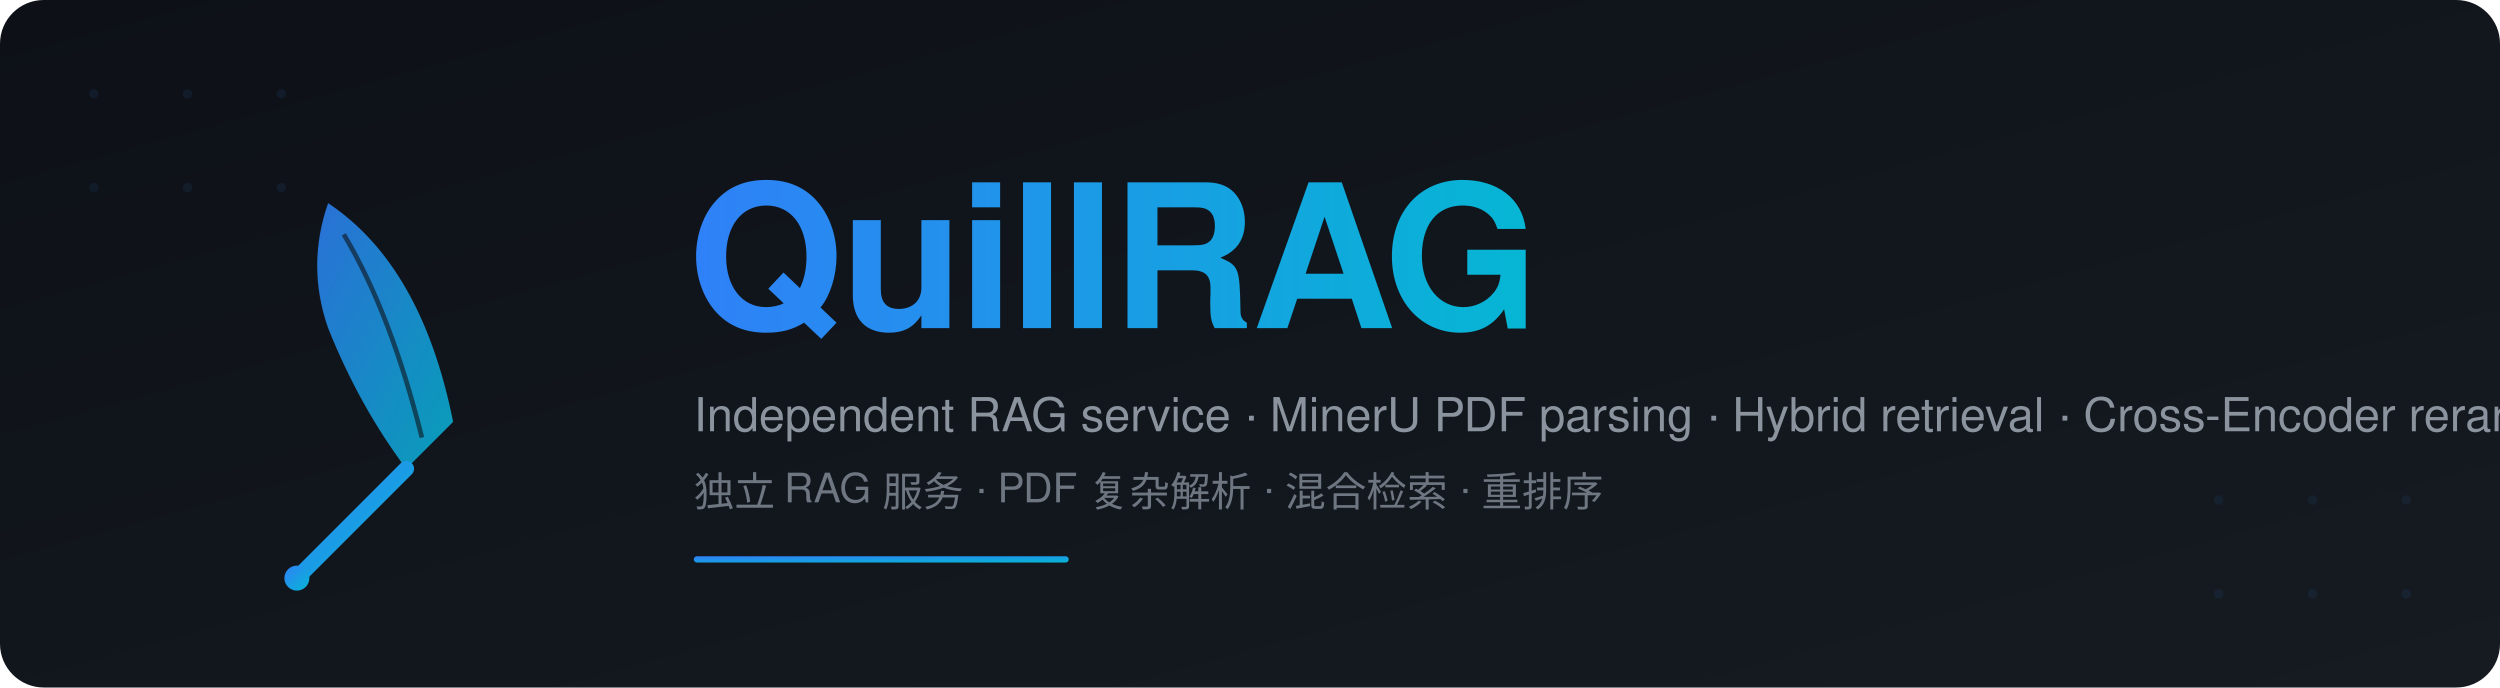
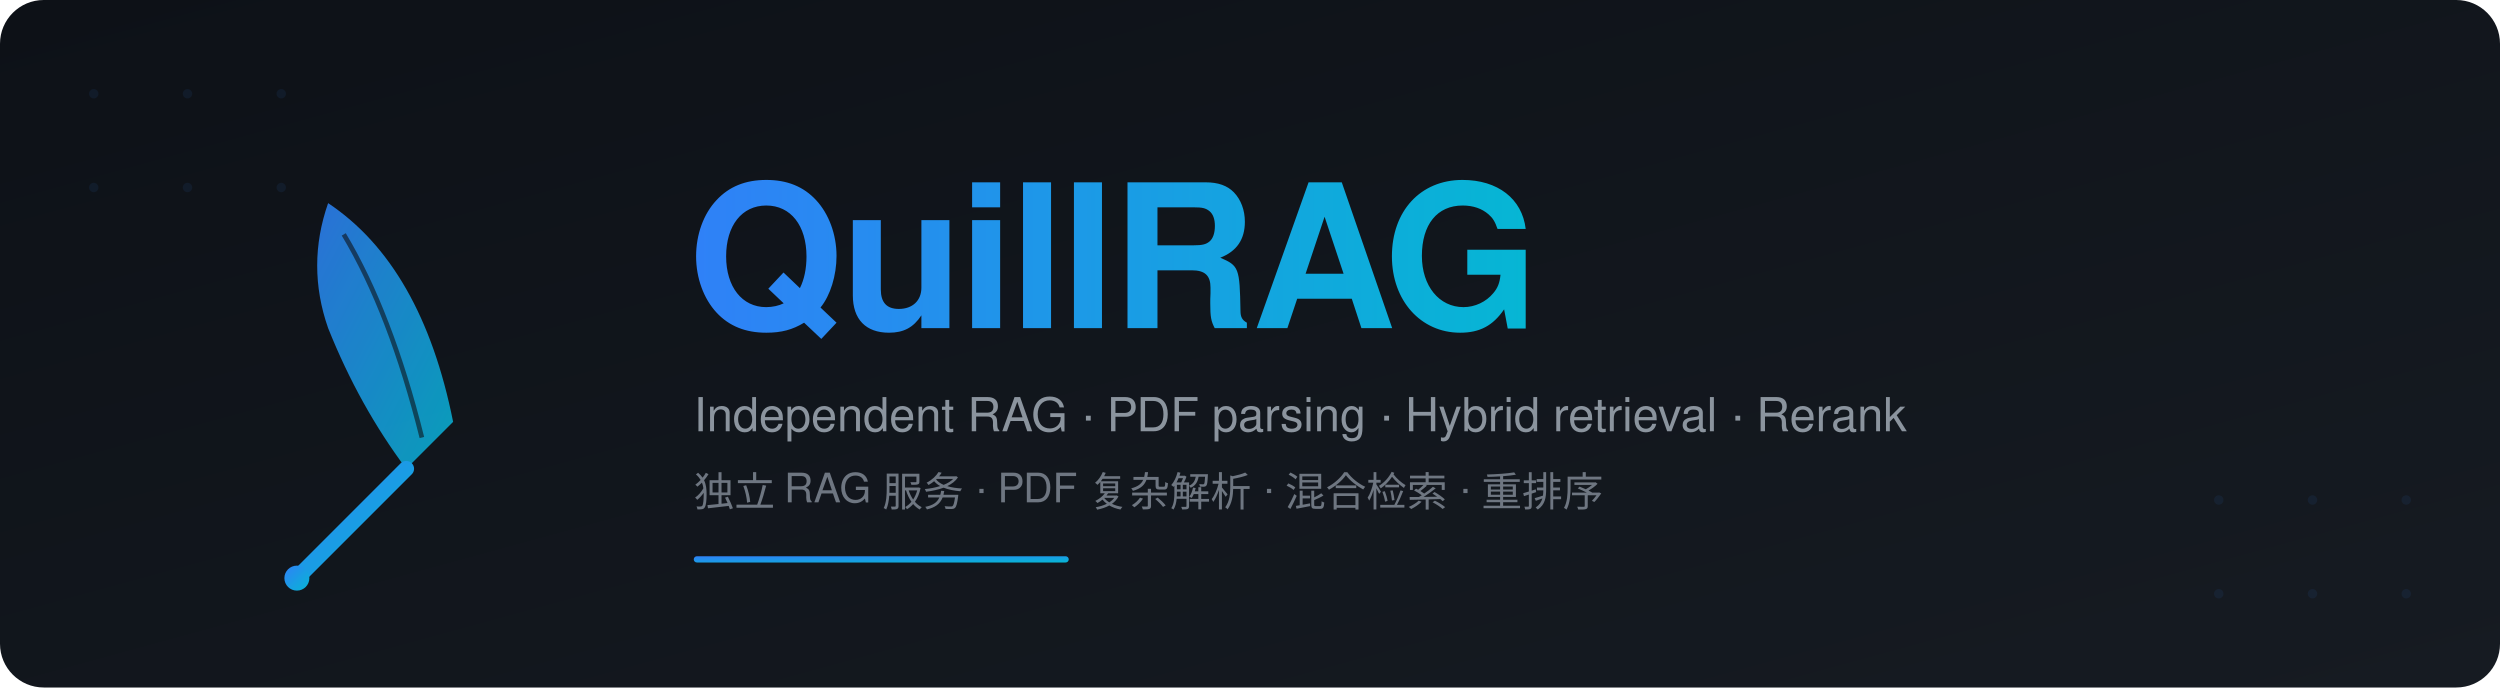
<svg xmlns="http://www.w3.org/2000/svg" width="800" height="220" viewBox="0 0 800 220">
  <defs>
    <linearGradient id="bg" x1="0%" y1="0%" x2="100%" y2="100%">
      <stop offset="0%" stop-color="#0d1117" />
      <stop offset="100%" stop-color="#161b22" />
    </linearGradient>
    <linearGradient id="text" x1="0%" y1="0%" x2="100%" y2="0%">
      <stop offset="0%" stop-color="#2F81F7" />
      <stop offset="100%" stop-color="#06b6d4" />
    </linearGradient>
    <linearGradient id="quillGrad" x1="0%" y1="0%" x2="100%" y2="100%">
      <stop offset="0%" stop-color="#2F81F7" />
      <stop offset="100%" stop-color="#06b6d4" />
    </linearGradient>
  </defs>
  <rect width="800" height="220" fill="url(#bg)" rx="14" />
  <g opacity="0.08" fill="#2F81F7">
    <circle cx="30" cy="30" r="1.5" />
    <circle cx="60" cy="30" r="1.5" />
    <circle cx="90" cy="30" r="1.5" />
    <circle cx="30" cy="60" r="1.5" />
    <circle cx="60" cy="60" r="1.5" />
    <circle cx="90" cy="60" r="1.5" />
    <circle cx="710" cy="160" r="1.5" />
    <circle cx="740" cy="160" r="1.5" />
    <circle cx="770" cy="160" r="1.5" />
    <circle cx="710" cy="190" r="1.5" />
    <circle cx="740" cy="190" r="1.5" />
    <circle cx="770" cy="190" r="1.5" />
  </g>
  <g transform="translate(80, 60)">
    <path d="M 25 5 Q 55 25 65 75 L 50 90 Q 35 70 25 45 Q 18 25 25 5 Z" fill="url(#quillGrad)" opacity="0.85" />
    <path d="M 30 15 Q 45 40 55 80" stroke="#0d1117" stroke-width="1.5" fill="none" opacity="0.6" />
    <path d="M 50 90 L 15 125" stroke="url(#quillGrad)" stroke-width="5" stroke-linecap="round" fill="none" />
    <circle cx="15" cy="125" r="4" fill="url(#quillGrad)" />
  </g>
  <text x="220" y="105" font-family="-apple-system, BlinkMacSystemFont, 'Segoe UI', Helvetica, Arial, sans-serif" font-size="64" font-weight="700" fill="url(#text)" letter-spacing="-1.5">QuillRAG</text>
-   <text x="222" y="138" font-family="-apple-system, BlinkMacSystemFont, 'Segoe UI', Helvetica, Arial, sans-serif" font-size="15" font-weight="400" fill="#8b949e">Independent RAG service · MinerU PDF parsing · Hybrid retrieval · Cross-Encoder rerank</text>
+   <text x="222" y="138" font-family="-apple-system, BlinkMacSystemFont, 'Segoe UI', Helvetica, Arial, sans-serif" font-size="15" font-weight="400" fill="#8b949e">Independent RAG · PDF parsing · Hybrid retrieval · Rerank</text>
  <text x="222" y="162" font-family="-apple-system, BlinkMacSystemFont, 'Segoe UI', Helvetica, Arial, sans-serif" font-size="13" font-weight="400" fill="#6e7681">独立 RAG 服务 · PDF 复杂解析 · 混合检索 · 重排序</text>
  <rect x="222" y="178" width="120" height="2" rx="1" fill="url(#quillGrad)" />
</svg>
